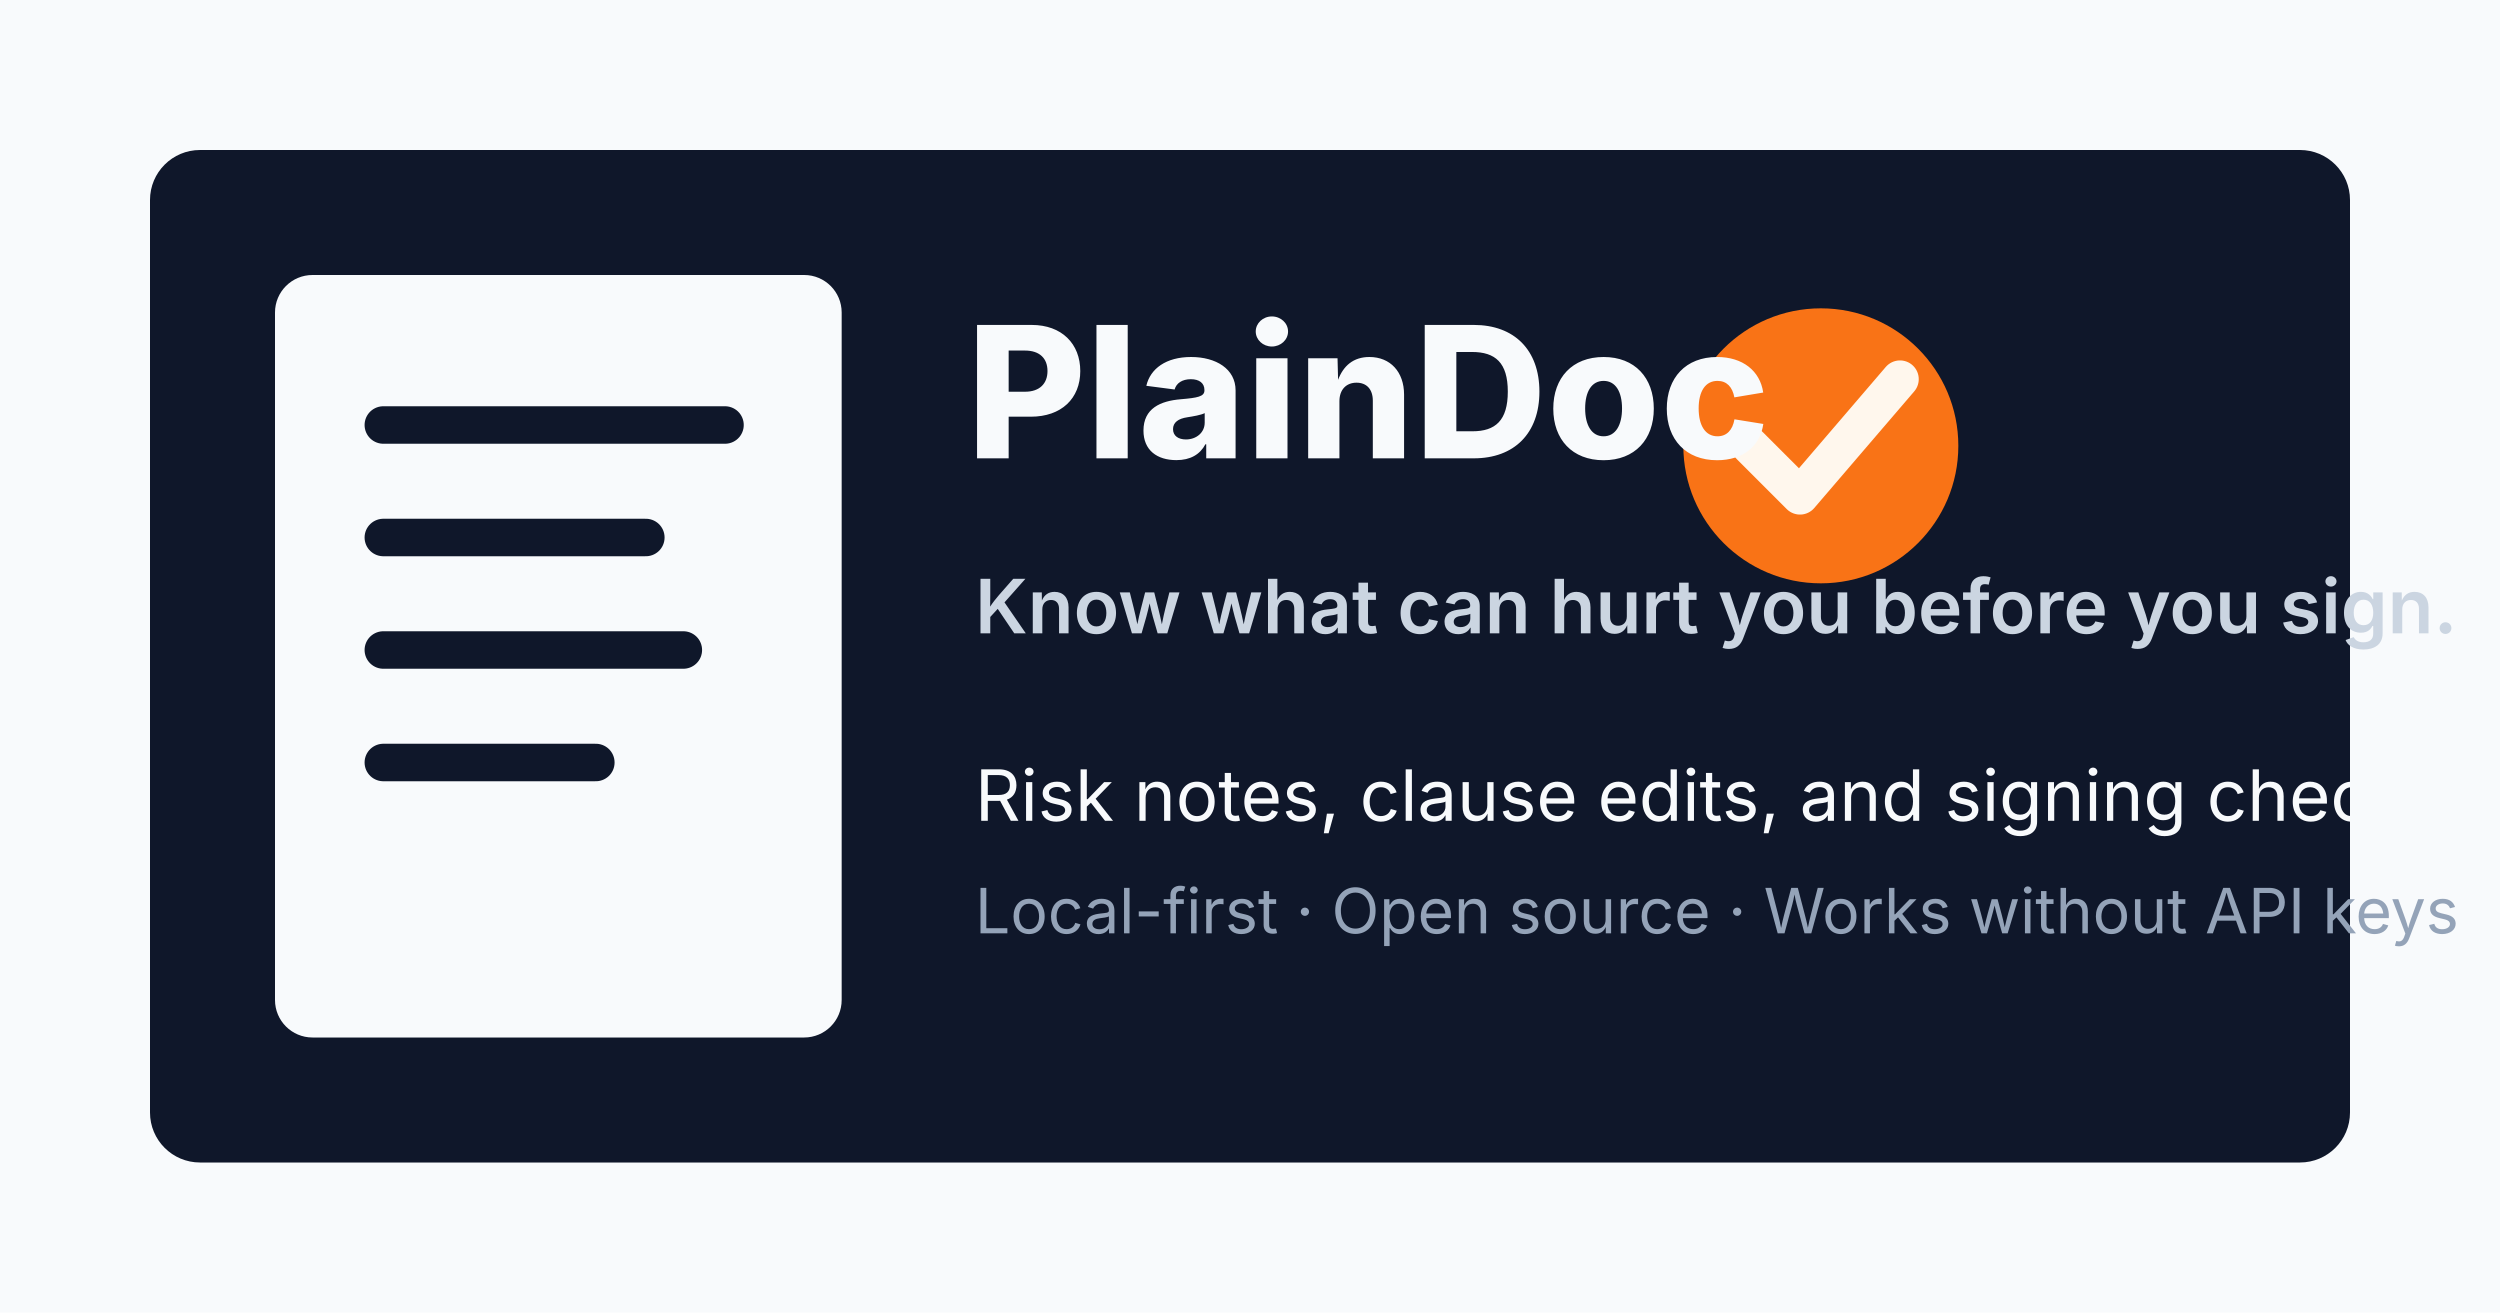
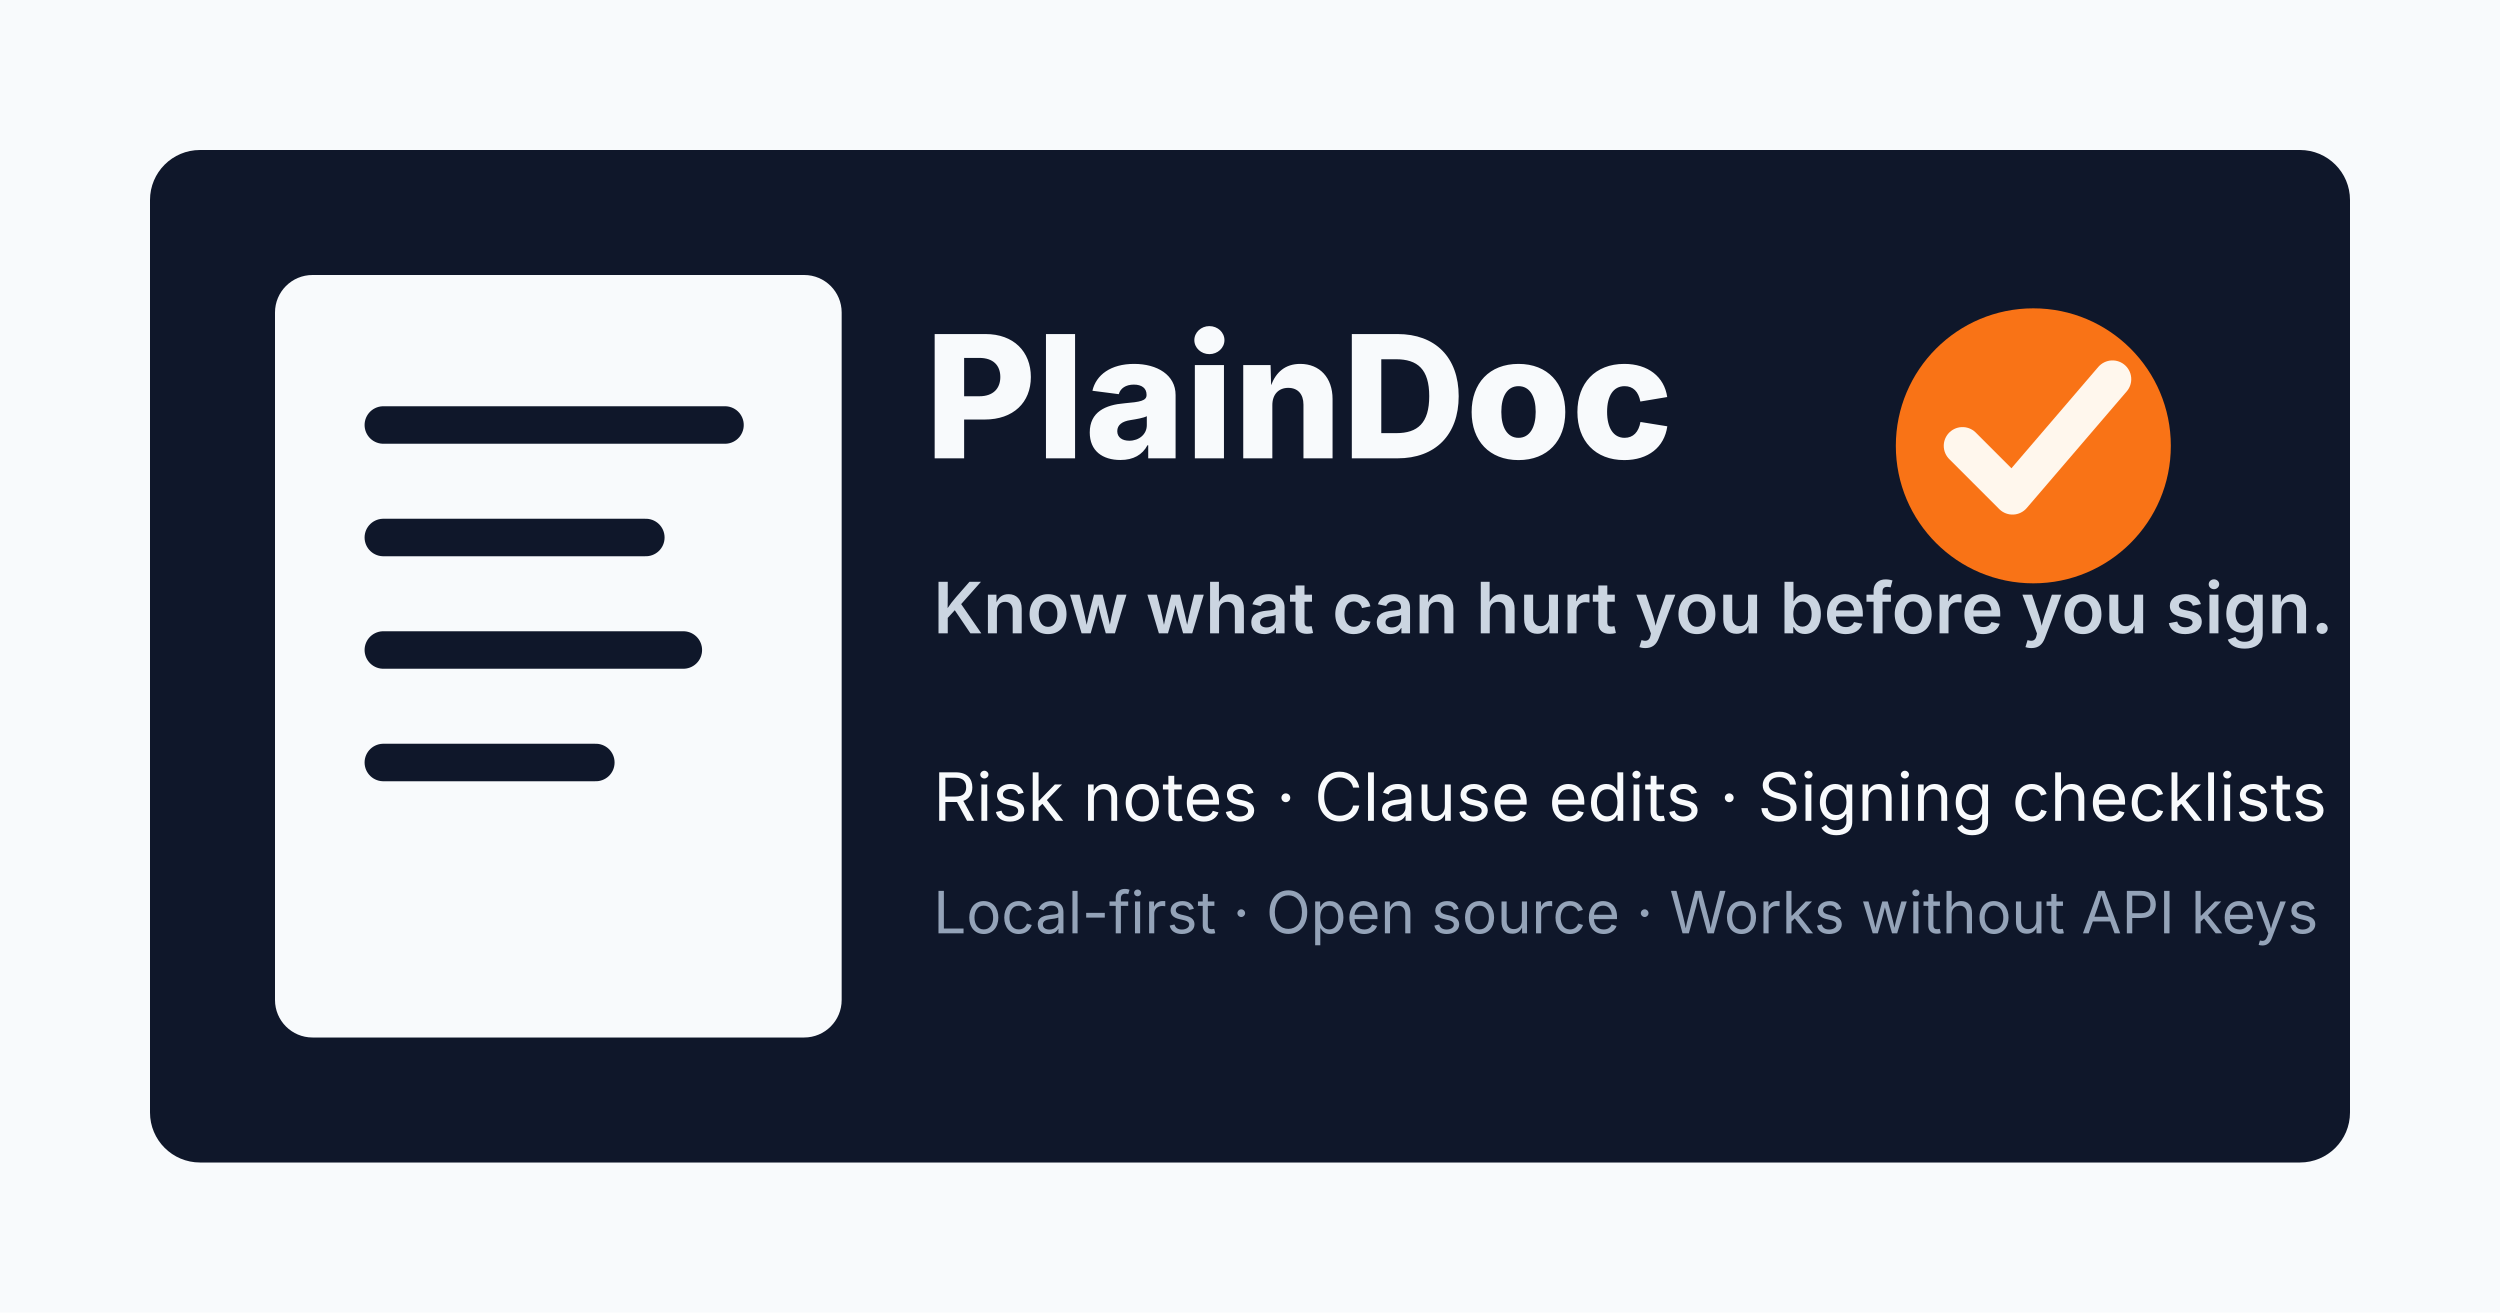
<svg xmlns="http://www.w3.org/2000/svg" width="1200" height="630" viewBox="0 0 1200 630" role="img" aria-labelledby="title desc">
  <rect width="1200" height="630" fill="#f8fafc" />
  <rect x="72" y="72" width="1056" height="486" rx="24" fill="#0f172a" />
  <rect x="132" y="132" width="272" height="366" rx="18" fill="#f8fafc" />
  <path d="M184 204h164M184 258h126M184 312h144M184 366h102" stroke="#0f172a" stroke-width="18" stroke-linecap="round" />
-   <circle cx="874" cy="214" r="66" fill="#f97316" />
-   <path d="M840 214l24 24 48-56" fill="none" stroke="#fff7ed" stroke-width="18" stroke-linecap="round" stroke-linejoin="round" />
-   <text x="464" y="220" fill="#f8fafc" font-family="Inter, ui-sans-serif, system-ui, -apple-system, BlinkMacSystemFont, Segoe UI, sans-serif" font-size="88" font-weight="800">PlainDoc</text>
-   <text x="468" y="304" fill="#cbd5e1" font-family="Inter, ui-sans-serif, system-ui, -apple-system, BlinkMacSystemFont, Segoe UI, sans-serif" font-size="36" font-weight="600">Know what can hurt you before you sign.</text>
-   <text x="468" y="394" fill="#f8fafc" font-family="Inter, ui-sans-serif, system-ui, -apple-system, BlinkMacSystemFont, Segoe UI, sans-serif" font-size="34">Risk notes, clause edits, and signing checklists</text>
-   <text x="468" y="448" fill="#94a3b8" font-family="Inter, ui-sans-serif, system-ui, -apple-system, BlinkMacSystemFont, Segoe UI, sans-serif" font-size="30">Local-first · Open source · Works without API keys</text>
+   <circle cx="976" cy="214" r="66" fill="#f97316" />
+   <path d="M942 214l24 24 48-56" fill="none" stroke="#fff7ed" stroke-width="18" stroke-linecap="round" stroke-linejoin="round" />
+   <text x="444" y="220" fill="#f8fafc" font-family="Inter, ui-sans-serif, system-ui, -apple-system, BlinkMacSystemFont, Segoe UI, sans-serif" font-size="82" font-weight="800">PlainDoc</text>
+   <text x="448" y="304" fill="#cbd5e1" font-family="Inter, ui-sans-serif, system-ui, -apple-system, BlinkMacSystemFont, Segoe UI, sans-serif" font-size="34" font-weight="600">Know what can hurt you before you sign.</text>
+   <text x="448" y="394" fill="#f8fafc" font-family="Inter, ui-sans-serif, system-ui, -apple-system, BlinkMacSystemFont, Segoe UI, sans-serif" font-size="32">Risk notes · Clause edits · Signing checklists</text>
+   <text x="448" y="448" fill="#94a3b8" font-family="Inter, ui-sans-serif, system-ui, -apple-system, BlinkMacSystemFont, Segoe UI, sans-serif" font-size="28">Local-first · Open source · Works without API keys</text>
</svg>
